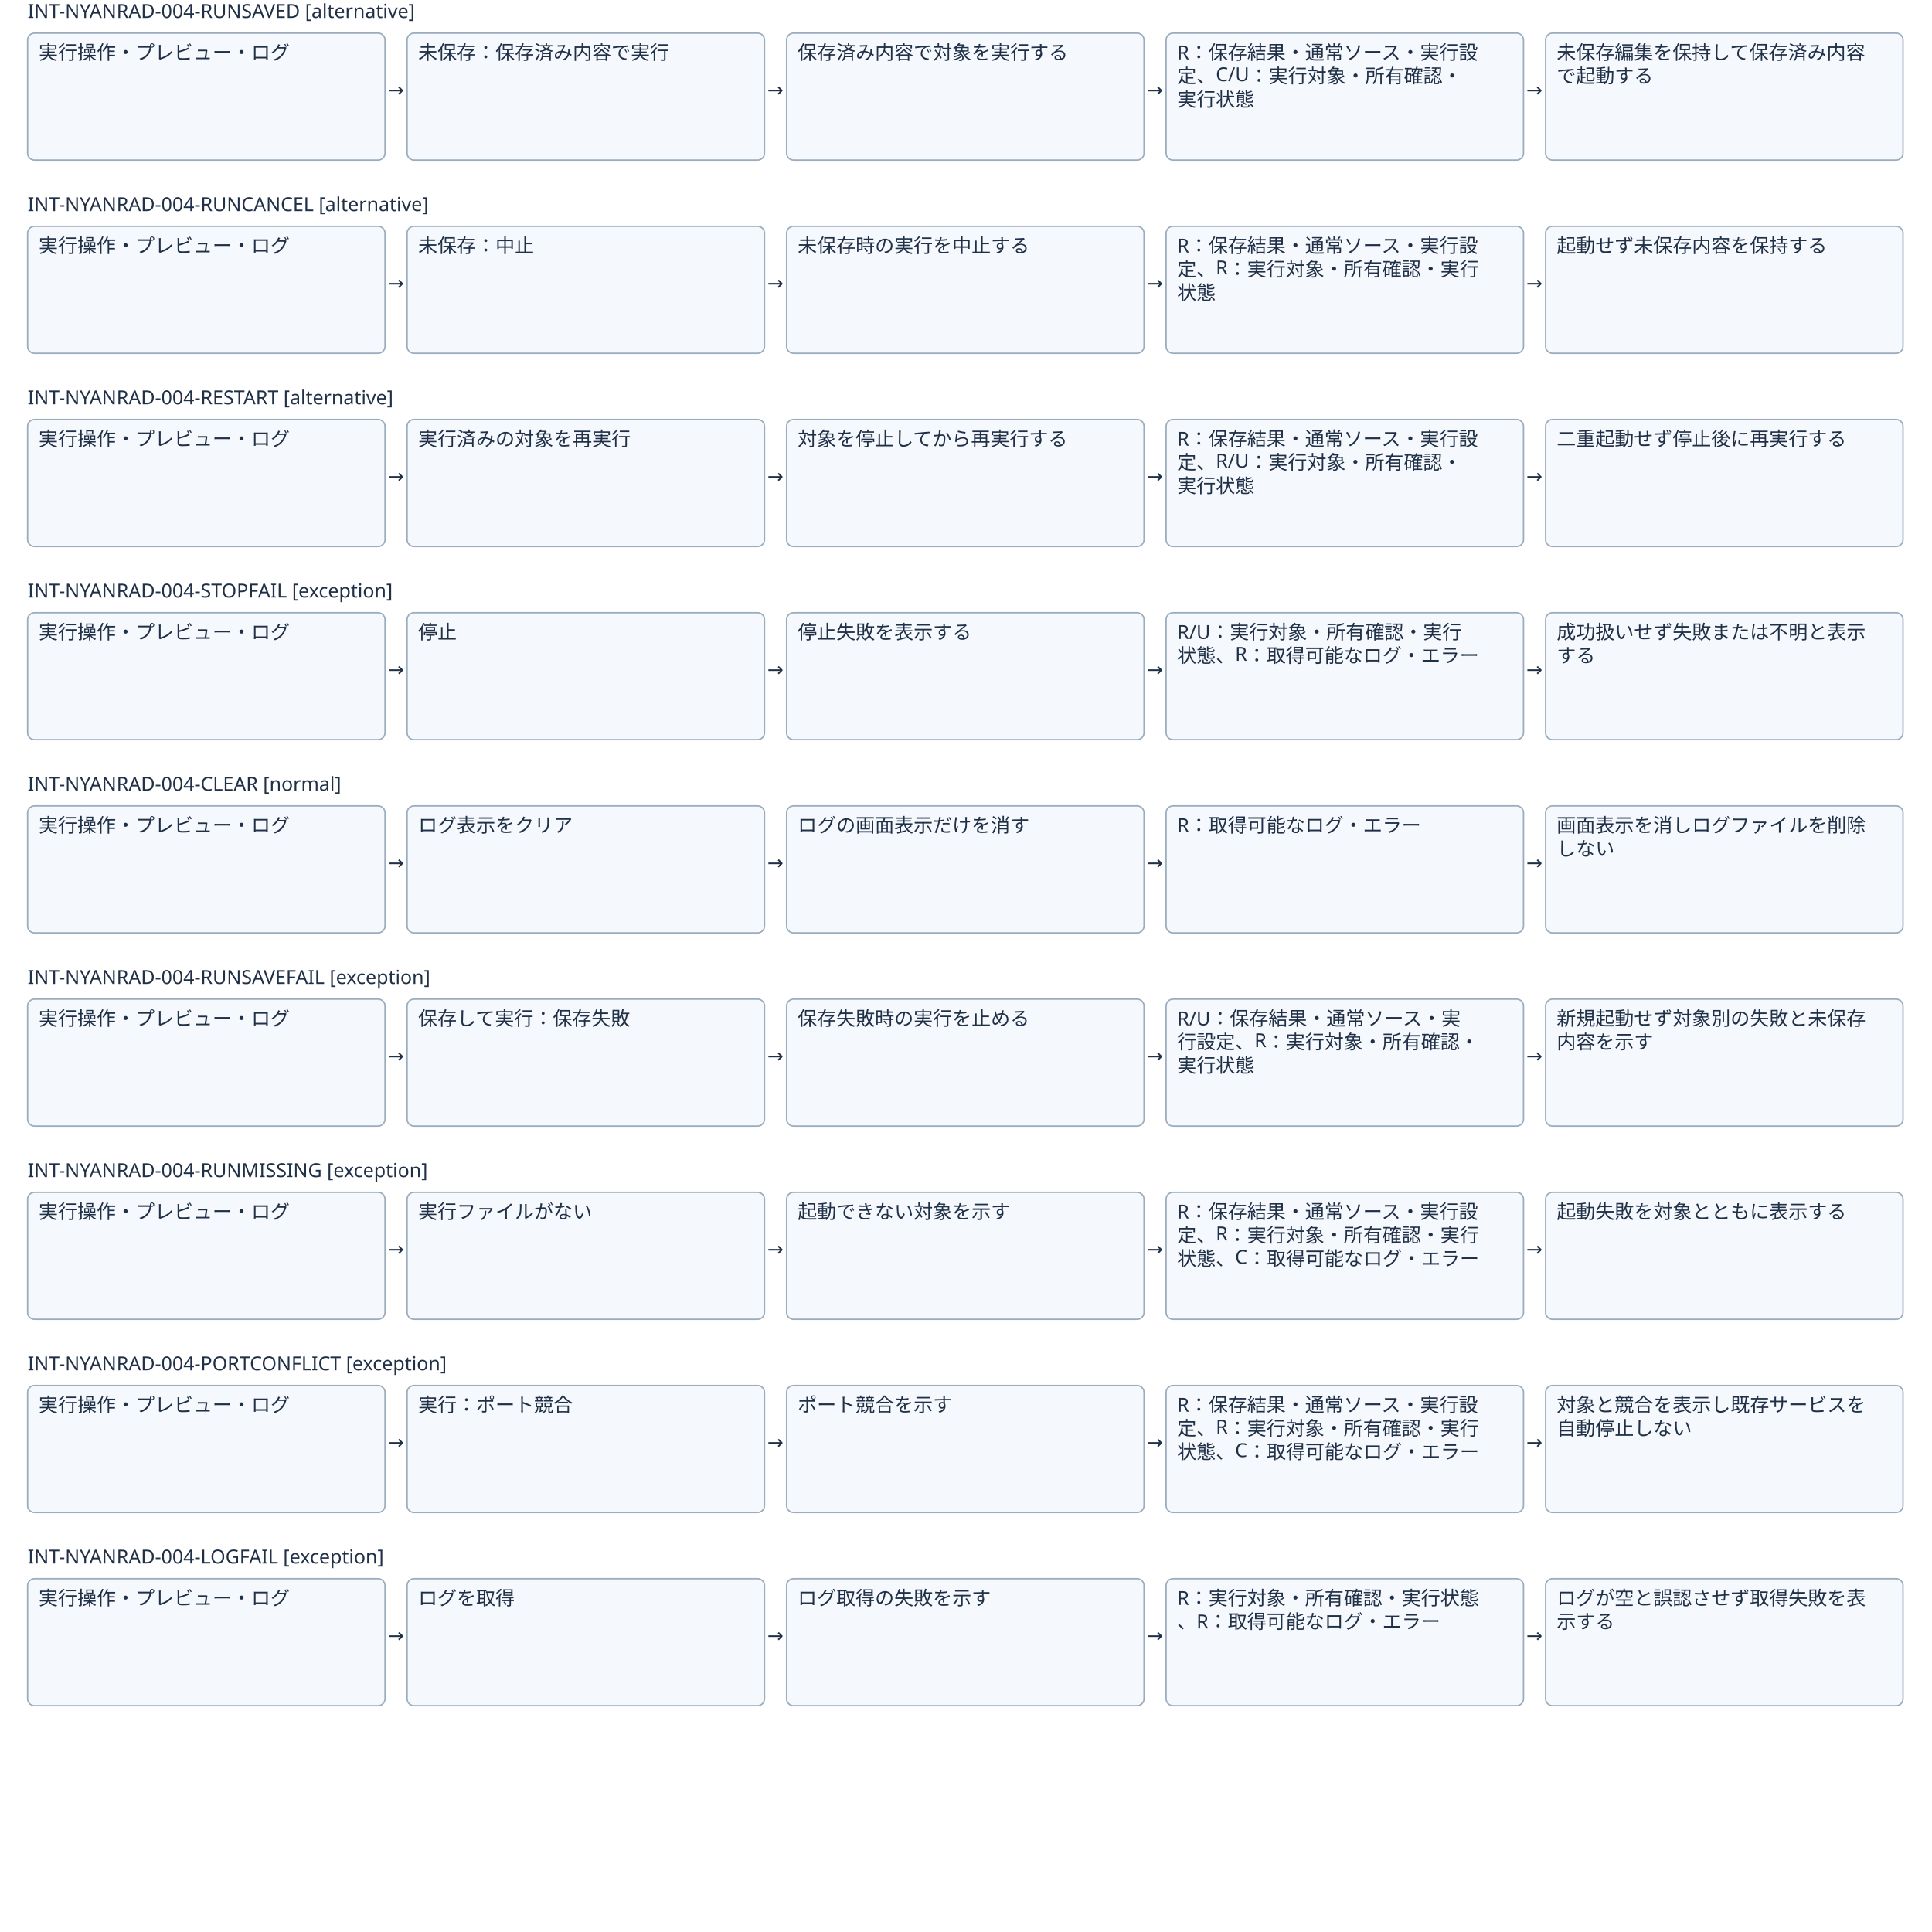
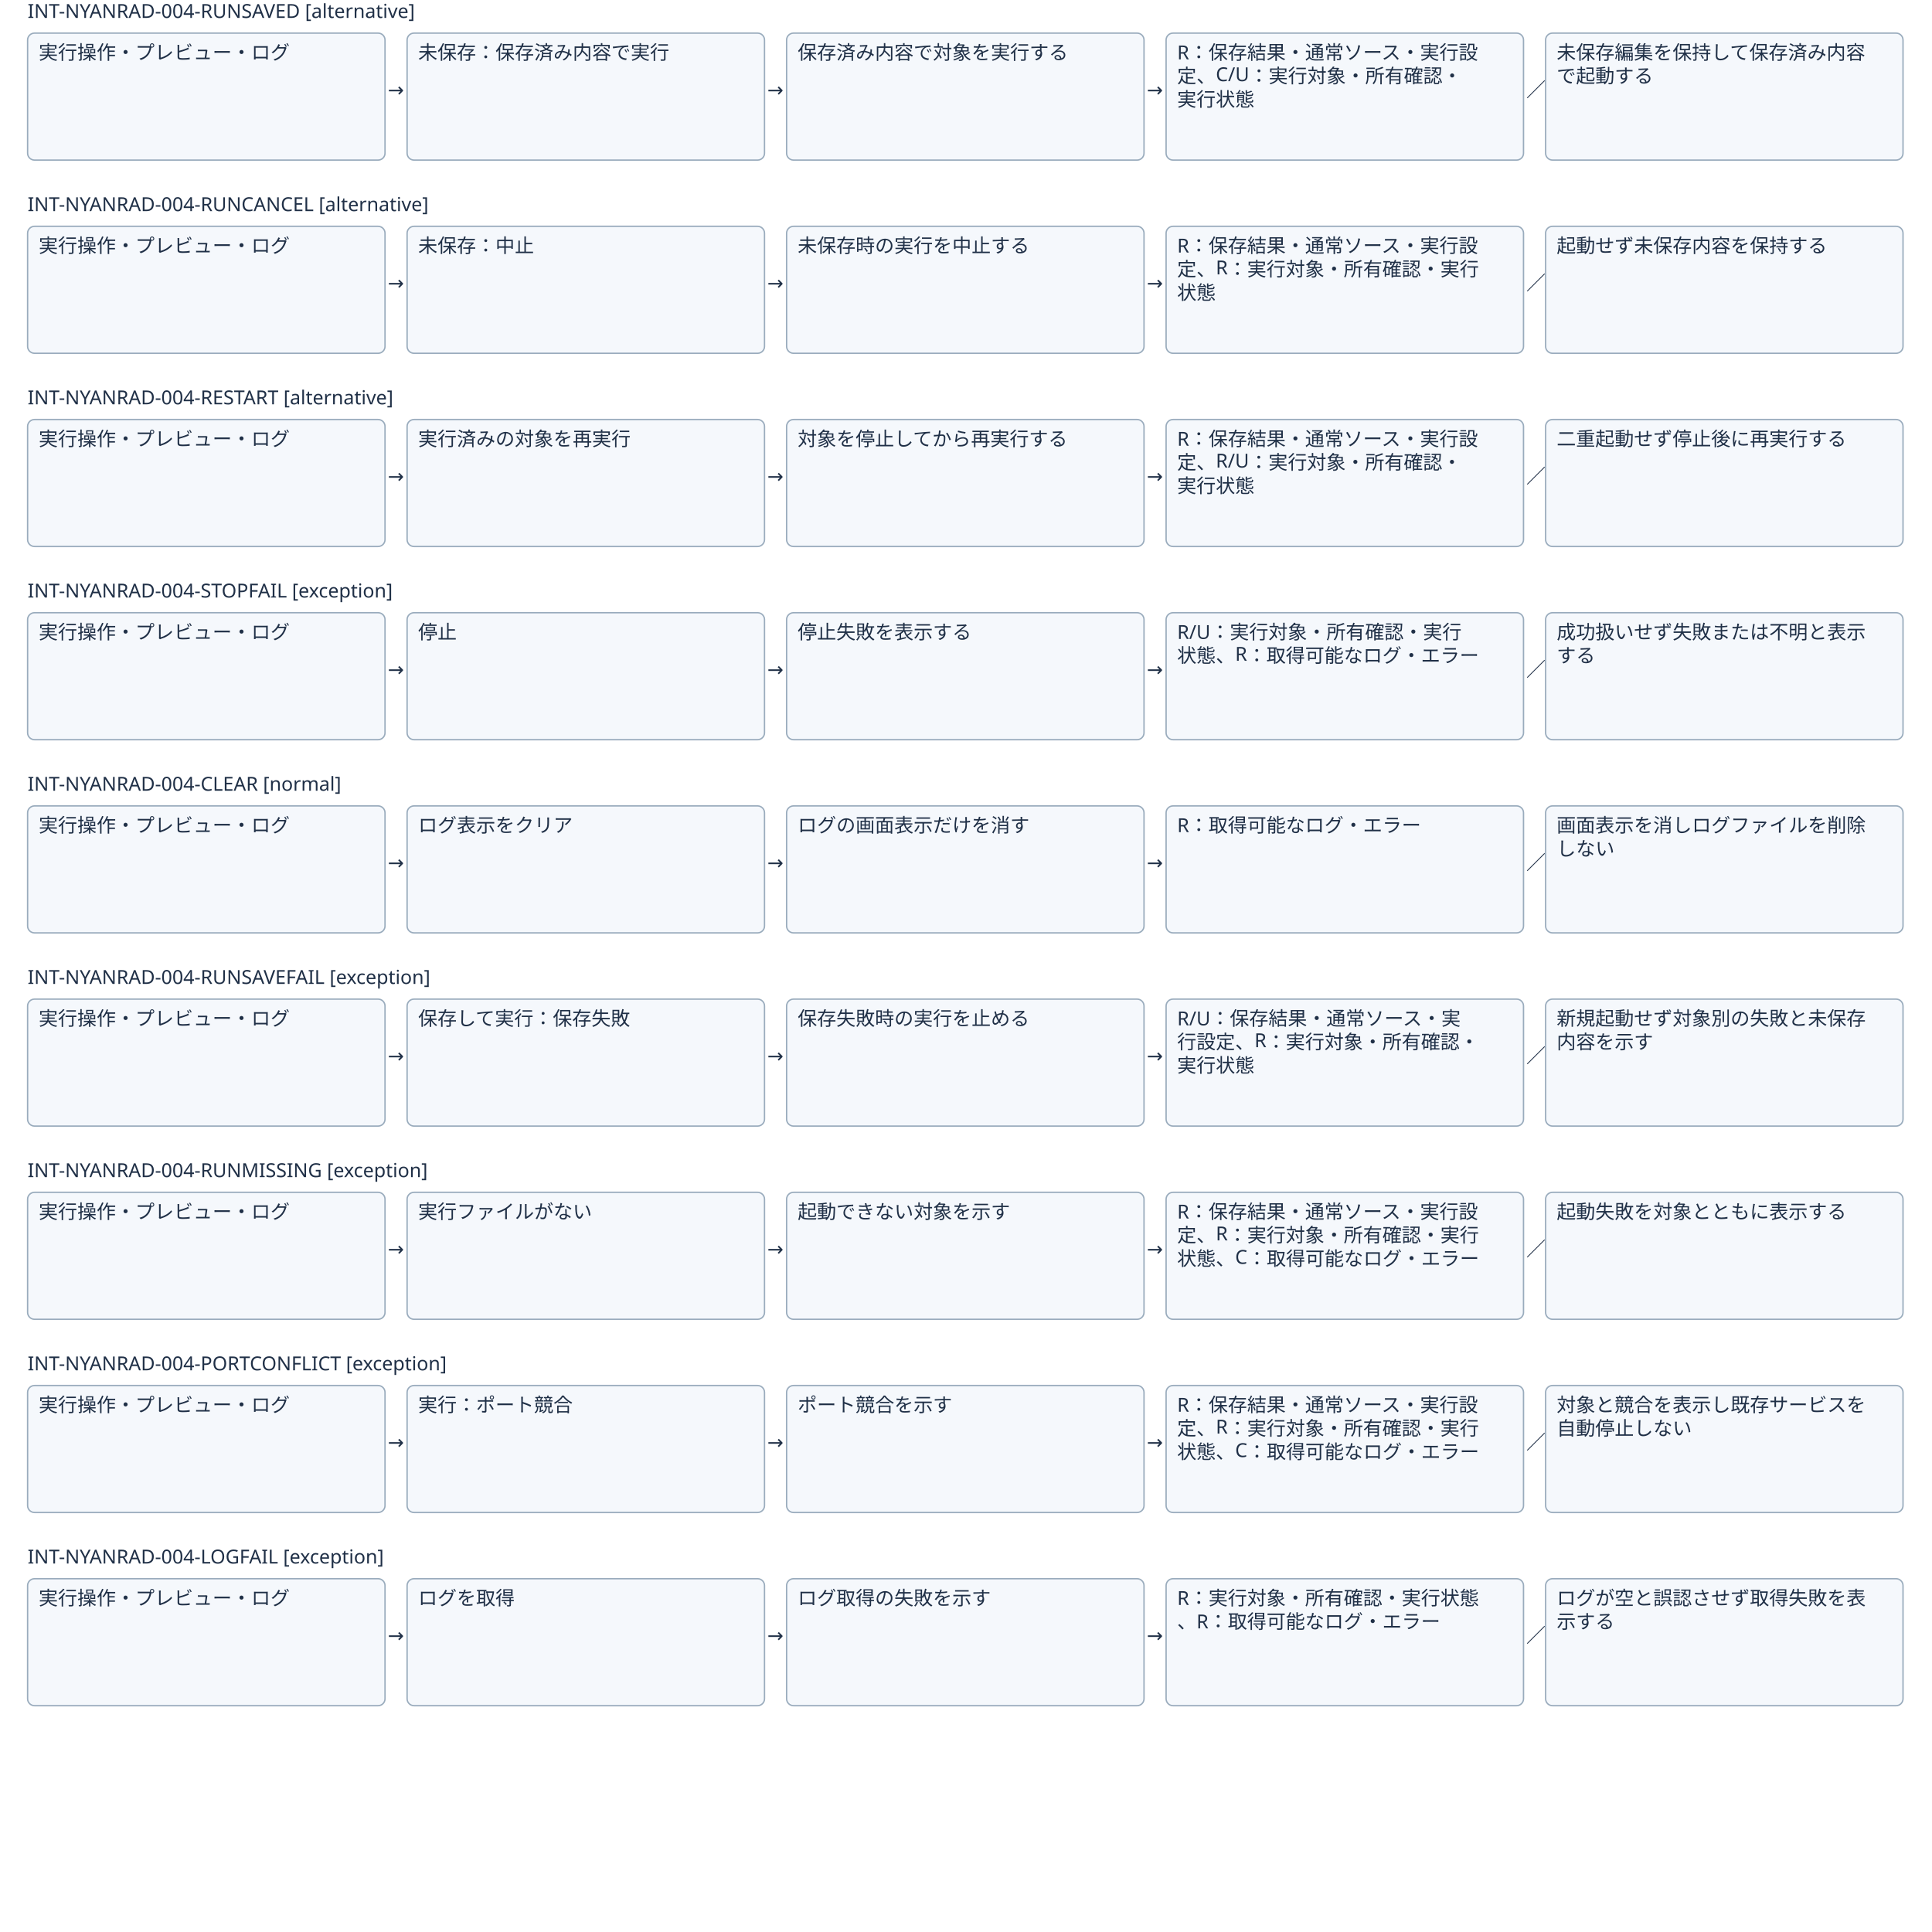
<svg xmlns="http://www.w3.org/2000/svg" width="1400" height="1400" viewBox="0 1350 1400 1400">
  <style>text{font-family:system-ui,sans-serif;fill:#203047;font-size:14px}rect{stroke:#9aacbd;fill:#f5f8fc}.title{font-size:22px;font-weight:bold}</style>
  <text x="20" y="34" class="title">アプリを実行して動作を確認する — draft</text>
-   <text x="20" y="62">各行：画面 → 操作 → 機能 → データ操作 → 画面へ返す結果</text>
+   <text x="20" y="62">画面 → 操作 → 機能 → データ操作 ／ 画面へ返す結果（機能からそれぞれ接続）</text>
  <text x="20" y="103">INT-NYANRAD-004-START [normal]</text>
  <rect x="20" y="114" width="259" height="92" rx="5" />
  <text x="28" y="133">実行操作・プレビュー・ログ</text>
  <text x="281" y="160">→</text>
  <rect x="295" y="114" width="259" height="92" rx="5" />
  <text x="303" y="133">実行</text>
  <text x="556" y="160">→</text>
  <rect x="570" y="114" width="259" height="92" rx="5" />
  <text x="578" y="133">実行条件を確認して対象を起動する</text>
  <text x="831" y="160">→</text>
  <rect x="845" y="114" width="259" height="92" rx="5" />
  <text x="853" y="133">R：保存結果・通常ソース・実行設</text>
  <text x="853" y="150">定、C/U：実行対象・所有確認・</text>
  <text x="853" y="167">実行状態</text>
-   <text x="1106" y="160">→</text>
+   <text x="1106" y="160">／</text>
  <rect x="1120" y="114" width="259" height="92" rx="5" />
  <text x="1128" y="133">対象ごとの起動結果とプレビュー先</text>
  <text x="1128" y="150">を表示する</text>
  <text x="20" y="243">INT-NYANRAD-004-BLOCK [exception]</text>
  <rect x="20" y="254" width="259" height="92" rx="5" />
  <text x="28" y="273">実行操作・プレビュー・ログ</text>
  <text x="281" y="300">→</text>
  <rect x="295" y="254" width="259" height="92" rx="5" />
  <text x="303" y="273">実行</text>
  <text x="556" y="300">→</text>
  <rect x="570" y="254" width="259" height="92" rx="5" />
  <text x="578" y="273">部分保存での起動を止める</text>
  <text x="831" y="300">→</text>
  <rect x="845" y="254" width="259" height="92" rx="5" />
  <text x="853" y="273">R：保存結果・通常ソース・実行設</text>
  <text x="853" y="290">定、R：実行対象・所有確認・実行</text>
  <text x="853" y="307">状態</text>
-   <text x="1106" y="300">→</text>
+   <text x="1106" y="300">／</text>
  <rect x="1120" y="254" width="259" height="92" rx="5" />
  <text x="1128" y="273">新規起動せず解消すべき対象を表示</text>
  <text x="1128" y="290">する</text>
  <text x="20" y="383">INT-NYANRAD-004-PARTIAL [exception]</text>
  <rect x="20" y="394" width="259" height="92" rx="5" />
  <text x="28" y="413">実行操作・プレビュー・ログ</text>
  <text x="281" y="440">→</text>
  <rect x="295" y="394" width="259" height="92" rx="5" />
  <text x="303" y="413">起動結果を受ける</text>
  <text x="556" y="440">→</text>
  <rect x="570" y="394" width="259" height="92" rx="5" />
  <text x="578" y="413">一部起動失敗から回復する</text>
  <text x="831" y="440">→</text>
  <rect x="845" y="394" width="259" height="92" rx="5" />
  <text x="853" y="413">R/U：実行対象・所有確認・実行</text>
  <text x="853" y="430">状態、R：取得可能なログ・エラー</text>
-   <text x="1106" y="440">→</text>
+   <text x="1106" y="440">／</text>
  <rect x="1120" y="394" width="259" height="92" rx="5" />
  <text x="1128" y="413">今回起動した対象だけを停止し失敗</text>
  <text x="1128" y="430">・不明も表示する</text>
  <text x="20" y="523">INT-NYANRAD-004-STOP [normal]</text>
  <rect x="20" y="534" width="259" height="92" rx="5" />
  <text x="28" y="553">実行操作・プレビュー・ログ</text>
  <text x="281" y="580">→</text>
  <rect x="295" y="534" width="259" height="92" rx="5" />
  <text x="303" y="553">停止</text>
  <text x="556" y="580">→</text>
  <rect x="570" y="534" width="259" height="92" rx="5" />
  <text x="578" y="553">管理対象の停止を確認する</text>
  <text x="831" y="580">→</text>
  <rect x="845" y="534" width="259" height="92" rx="5" />
  <text x="853" y="553">R/U：実行対象・所有確認・実行</text>
  <text x="853" y="570">状態</text>
-   <text x="1106" y="580">→</text>
+   <text x="1106" y="580">／</text>
  <rect x="1120" y="534" width="259" height="92" rx="5" />
  <text x="1128" y="553">実際の終了確認を停止結果として表</text>
  <text x="1128" y="570">示する</text>
  <text x="20" y="663">INT-NYANRAD-004-UNKNOWN [exception]</text>
  <rect x="20" y="674" width="259" height="92" rx="5" />
  <text x="28" y="693">実行操作・プレビュー・ログ</text>
  <text x="281" y="720">→</text>
  <rect x="295" y="674" width="259" height="92" rx="5" />
  <text x="303" y="693">状態確認・停止</text>
  <text x="556" y="720">→</text>
  <rect x="570" y="674" width="259" height="92" rx="5" />
  <text x="578" y="693">確認不能な実行状態を表示する</text>
  <text x="831" y="720">→</text>
  <rect x="845" y="674" width="259" height="92" rx="5" />
  <text x="853" y="693">R/U：実行対象・所有確認・実行</text>
  <text x="853" y="710">状態、R：取得可能なログ・エラー</text>
-   <text x="1106" y="720">→</text>
+   <text x="1106" y="720">／</text>
  <rect x="1120" y="674" width="259" height="92" rx="5" />
  <text x="1128" y="693">不明・失敗を停止済みと区別し自動</text>
  <text x="1128" y="710">強制終了しない</text>
  <text x="20" y="803">INT-NYANRAD-004-LOG [normal]</text>
  <rect x="20" y="814" width="259" height="92" rx="5" />
  <text x="28" y="833">実行操作・プレビュー・ログ</text>
  <text x="281" y="860">→</text>
  <rect x="295" y="814" width="259" height="92" rx="5" />
  <text x="303" y="833">ログ確認・表示クリア</text>
  <text x="556" y="860">→</text>
  <rect x="570" y="814" width="259" height="92" rx="5" />
  <text x="578" y="833">対象ログを表示する</text>
  <text x="831" y="860">→</text>
  <rect x="845" y="814" width="259" height="92" rx="5" />
  <text x="853" y="833">R：実行対象・所有確認・実行状態</text>
  <text x="853" y="850">、R：取得可能なログ・エラー</text>
-   <text x="1106" y="860">→</text>
+   <text x="1106" y="860">／</text>
  <rect x="1120" y="814" width="259" height="92" rx="5" />
  <text x="1128" y="833">上限と省略を示し表示クリアでログ</text>
  <text x="1128" y="850">ファイルを消さない</text>
  <text x="20" y="943">INT-NYANRAD-004-EXPORT [normal]</text>
  <rect x="20" y="954" width="259" height="92" rx="5" />
  <text x="28" y="973">実行操作・プレビュー・ログ</text>
  <text x="281" y="1000">→</text>
  <rect x="295" y="954" width="259" height="92" rx="5" />
  <text x="303" y="973">通常ソースを取り出す</text>
  <text x="556" y="1000">→</text>
  <rect x="570" y="954" width="259" height="92" rx="5" />
  <text x="578" y="973">通常ソースを利用可能にする</text>
  <text x="831" y="1000">→</text>
  <rect x="845" y="954" width="259" height="92" rx="5" />
  <text x="853" y="973">R：保存結果・通常ソース・実行設</text>
  <text x="853" y="990">定</text>
-   <text x="1106" y="1000">→</text>
+   <text x="1106" y="1000">／</text>
  <rect x="1120" y="954" width="259" height="92" rx="5" />
  <text x="1128" y="973">対応するNyanQL群でIDE外</text>
  <text x="1128" y="990">利用する通常ファイルを渡す</text>
  <text x="20" y="1083">INT-NYANRAD-004-UNSAVED [alternative]</text>
  <rect x="20" y="1094" width="259" height="92" rx="5" />
  <text x="28" y="1113">実行操作・プレビュー・ログ</text>
  <text x="281" y="1140">→</text>
  <rect x="295" y="1094" width="259" height="92" rx="5" />
  <text x="303" y="1113">未保存で実行</text>
  <text x="556" y="1140">→</text>
  <rect x="570" y="1094" width="259" height="92" rx="5" />
  <text x="578" y="1113">未保存時の実行方法を選ぶ</text>
  <text x="831" y="1140">→</text>
  <rect x="845" y="1094" width="259" height="92" rx="5" />
  <text x="853" y="1113">R：保存結果・通常ソース・実行設</text>
  <text x="853" y="1130">定</text>
-   <text x="1106" y="1140">→</text>
+   <text x="1106" y="1140">／</text>
  <rect x="1120" y="1094" width="259" height="92" rx="5" />
  <text x="1128" y="1113">保存して実行・保存済み内容で実行</text>
  <text x="1128" y="1130">・中止の選択を示す</text>
  <text x="20" y="1223">INT-NYANRAD-004-RUNSAVE [alternative]</text>
  <rect x="20" y="1234" width="259" height="92" rx="5" />
  <text x="28" y="1253">実行操作・プレビュー・ログ</text>
  <text x="281" y="1280">→</text>
  <rect x="295" y="1234" width="259" height="92" rx="5" />
  <text x="303" y="1253">未保存：保存して実行</text>
  <text x="556" y="1280">→</text>
  <rect x="570" y="1234" width="259" height="92" rx="5" />
  <text x="578" y="1253">保存してから対象を実行する</text>
  <text x="831" y="1280">→</text>
  <rect x="845" y="1234" width="259" height="92" rx="5" />
  <text x="853" y="1253">R/U：保存結果・通常ソース・実</text>
  <text x="853" y="1270">行設定、C/U：実行対象・所有確</text>
  <text x="853" y="1287">認・実行状態</text>
-   <text x="1106" y="1280">→</text>
+   <text x="1106" y="1280">／</text>
  <rect x="1120" y="1234" width="259" height="92" rx="5" />
  <text x="1128" y="1253">保存した内容で対象を起動する</text>
  <text x="20" y="1363">INT-NYANRAD-004-RUNSAVED [alternative]</text>
  <rect x="20" y="1374" width="259" height="92" rx="5" />
  <text x="28" y="1393">実行操作・プレビュー・ログ</text>
  <text x="281" y="1420">→</text>
  <rect x="295" y="1374" width="259" height="92" rx="5" />
  <text x="303" y="1393">未保存：保存済み内容で実行</text>
  <text x="556" y="1420">→</text>
  <rect x="570" y="1374" width="259" height="92" rx="5" />
  <text x="578" y="1393">保存済み内容で対象を実行する</text>
  <text x="831" y="1420">→</text>
  <rect x="845" y="1374" width="259" height="92" rx="5" />
  <text x="853" y="1393">R：保存結果・通常ソース・実行設</text>
  <text x="853" y="1410">定、C/U：実行対象・所有確認・</text>
  <text x="853" y="1427">実行状態</text>
-   <text x="1106" y="1420">→</text>
+   <text x="1106" y="1420">／</text>
  <rect x="1120" y="1374" width="259" height="92" rx="5" />
  <text x="1128" y="1393">未保存編集を保持して保存済み内容</text>
  <text x="1128" y="1410">で起動する</text>
  <text x="20" y="1503">INT-NYANRAD-004-RUNCANCEL [alternative]</text>
  <rect x="20" y="1514" width="259" height="92" rx="5" />
  <text x="28" y="1533">実行操作・プレビュー・ログ</text>
  <text x="281" y="1560">→</text>
  <rect x="295" y="1514" width="259" height="92" rx="5" />
  <text x="303" y="1533">未保存：中止</text>
  <text x="556" y="1560">→</text>
  <rect x="570" y="1514" width="259" height="92" rx="5" />
  <text x="578" y="1533">未保存時の実行を中止する</text>
  <text x="831" y="1560">→</text>
  <rect x="845" y="1514" width="259" height="92" rx="5" />
  <text x="853" y="1533">R：保存結果・通常ソース・実行設</text>
  <text x="853" y="1550">定、R：実行対象・所有確認・実行</text>
  <text x="853" y="1567">状態</text>
-   <text x="1106" y="1560">→</text>
+   <text x="1106" y="1560">／</text>
  <rect x="1120" y="1514" width="259" height="92" rx="5" />
  <text x="1128" y="1533">起動せず未保存内容を保持する</text>
  <text x="20" y="1643">INT-NYANRAD-004-RESTART [alternative]</text>
  <rect x="20" y="1654" width="259" height="92" rx="5" />
  <text x="28" y="1673">実行操作・プレビュー・ログ</text>
  <text x="281" y="1700">→</text>
  <rect x="295" y="1654" width="259" height="92" rx="5" />
  <text x="303" y="1673">実行済みの対象を再実行</text>
  <text x="556" y="1700">→</text>
  <rect x="570" y="1654" width="259" height="92" rx="5" />
  <text x="578" y="1673">対象を停止してから再実行する</text>
  <text x="831" y="1700">→</text>
  <rect x="845" y="1654" width="259" height="92" rx="5" />
  <text x="853" y="1673">R：保存結果・通常ソース・実行設</text>
  <text x="853" y="1690">定、R/U：実行対象・所有確認・</text>
  <text x="853" y="1707">実行状態</text>
-   <text x="1106" y="1700">→</text>
+   <text x="1106" y="1700">／</text>
  <rect x="1120" y="1654" width="259" height="92" rx="5" />
  <text x="1128" y="1673">二重起動せず停止後に再実行する</text>
  <text x="20" y="1783">INT-NYANRAD-004-STOPFAIL [exception]</text>
  <rect x="20" y="1794" width="259" height="92" rx="5" />
  <text x="28" y="1813">実行操作・プレビュー・ログ</text>
  <text x="281" y="1840">→</text>
  <rect x="295" y="1794" width="259" height="92" rx="5" />
  <text x="303" y="1813">停止</text>
  <text x="556" y="1840">→</text>
  <rect x="570" y="1794" width="259" height="92" rx="5" />
  <text x="578" y="1813">停止失敗を表示する</text>
  <text x="831" y="1840">→</text>
  <rect x="845" y="1794" width="259" height="92" rx="5" />
  <text x="853" y="1813">R/U：実行対象・所有確認・実行</text>
  <text x="853" y="1830">状態、R：取得可能なログ・エラー</text>
-   <text x="1106" y="1840">→</text>
+   <text x="1106" y="1840">／</text>
  <rect x="1120" y="1794" width="259" height="92" rx="5" />
  <text x="1128" y="1813">成功扱いせず失敗または不明と表示</text>
  <text x="1128" y="1830">する</text>
  <text x="20" y="1923">INT-NYANRAD-004-CLEAR [normal]</text>
  <rect x="20" y="1934" width="259" height="92" rx="5" />
  <text x="28" y="1953">実行操作・プレビュー・ログ</text>
  <text x="281" y="1980">→</text>
  <rect x="295" y="1934" width="259" height="92" rx="5" />
  <text x="303" y="1953">ログ表示をクリア</text>
  <text x="556" y="1980">→</text>
  <rect x="570" y="1934" width="259" height="92" rx="5" />
  <text x="578" y="1953">ログの画面表示だけを消す</text>
  <text x="831" y="1980">→</text>
  <rect x="845" y="1934" width="259" height="92" rx="5" />
  <text x="853" y="1953">R：取得可能なログ・エラー</text>
-   <text x="1106" y="1980">→</text>
+   <text x="1106" y="1980">／</text>
  <rect x="1120" y="1934" width="259" height="92" rx="5" />
  <text x="1128" y="1953">画面表示を消しログファイルを削除</text>
  <text x="1128" y="1970">しない</text>
  <text x="20" y="2063">INT-NYANRAD-004-RUNSAVEFAIL [exception]</text>
  <rect x="20" y="2074" width="259" height="92" rx="5" />
  <text x="28" y="2093">実行操作・プレビュー・ログ</text>
  <text x="281" y="2120">→</text>
  <rect x="295" y="2074" width="259" height="92" rx="5" />
  <text x="303" y="2093">保存して実行：保存失敗</text>
  <text x="556" y="2120">→</text>
  <rect x="570" y="2074" width="259" height="92" rx="5" />
  <text x="578" y="2093">保存失敗時の実行を止める</text>
  <text x="831" y="2120">→</text>
  <rect x="845" y="2074" width="259" height="92" rx="5" />
  <text x="853" y="2093">R/U：保存結果・通常ソース・実</text>
  <text x="853" y="2110">行設定、R：実行対象・所有確認・</text>
  <text x="853" y="2127">実行状態</text>
-   <text x="1106" y="2120">→</text>
+   <text x="1106" y="2120">／</text>
  <rect x="1120" y="2074" width="259" height="92" rx="5" />
  <text x="1128" y="2093">新規起動せず対象別の失敗と未保存</text>
  <text x="1128" y="2110">内容を示す</text>
  <text x="20" y="2203">INT-NYANRAD-004-RUNMISSING [exception]</text>
  <rect x="20" y="2214" width="259" height="92" rx="5" />
  <text x="28" y="2233">実行操作・プレビュー・ログ</text>
  <text x="281" y="2260">→</text>
  <rect x="295" y="2214" width="259" height="92" rx="5" />
  <text x="303" y="2233">実行ファイルがない</text>
  <text x="556" y="2260">→</text>
  <rect x="570" y="2214" width="259" height="92" rx="5" />
  <text x="578" y="2233">起動できない対象を示す</text>
  <text x="831" y="2260">→</text>
  <rect x="845" y="2214" width="259" height="92" rx="5" />
  <text x="853" y="2233">R：保存結果・通常ソース・実行設</text>
  <text x="853" y="2250">定、R：実行対象・所有確認・実行</text>
  <text x="853" y="2267">状態、C：取得可能なログ・エラー</text>
-   <text x="1106" y="2260">→</text>
+   <text x="1106" y="2260">／</text>
  <rect x="1120" y="2214" width="259" height="92" rx="5" />
  <text x="1128" y="2233">起動失敗を対象とともに表示する</text>
  <text x="20" y="2343">INT-NYANRAD-004-PORTCONFLICT [exception]</text>
  <rect x="20" y="2354" width="259" height="92" rx="5" />
  <text x="28" y="2373">実行操作・プレビュー・ログ</text>
  <text x="281" y="2400">→</text>
  <rect x="295" y="2354" width="259" height="92" rx="5" />
  <text x="303" y="2373">実行：ポート競合</text>
  <text x="556" y="2400">→</text>
  <rect x="570" y="2354" width="259" height="92" rx="5" />
  <text x="578" y="2373">ポート競合を示す</text>
  <text x="831" y="2400">→</text>
  <rect x="845" y="2354" width="259" height="92" rx="5" />
  <text x="853" y="2373">R：保存結果・通常ソース・実行設</text>
  <text x="853" y="2390">定、R：実行対象・所有確認・実行</text>
  <text x="853" y="2407">状態、C：取得可能なログ・エラー</text>
-   <text x="1106" y="2400">→</text>
+   <text x="1106" y="2400">／</text>
  <rect x="1120" y="2354" width="259" height="92" rx="5" />
  <text x="1128" y="2373">対象と競合を表示し既存サービスを</text>
  <text x="1128" y="2390">自動停止しない</text>
  <text x="20" y="2483">INT-NYANRAD-004-LOGFAIL [exception]</text>
  <rect x="20" y="2494" width="259" height="92" rx="5" />
  <text x="28" y="2513">実行操作・プレビュー・ログ</text>
  <text x="281" y="2540">→</text>
  <rect x="295" y="2494" width="259" height="92" rx="5" />
  <text x="303" y="2513">ログを取得</text>
  <text x="556" y="2540">→</text>
  <rect x="570" y="2494" width="259" height="92" rx="5" />
  <text x="578" y="2513">ログ取得の失敗を示す</text>
  <text x="831" y="2540">→</text>
  <rect x="845" y="2494" width="259" height="92" rx="5" />
  <text x="853" y="2513">R：実行対象・所有確認・実行状態</text>
  <text x="853" y="2530">、R：取得可能なログ・エラー</text>
-   <text x="1106" y="2540">→</text>
+   <text x="1106" y="2540">／</text>
  <rect x="1120" y="2494" width="259" height="92" rx="5" />
  <text x="1128" y="2513">ログが空と誤認させず取得失敗を表</text>
  <text x="1128" y="2530">示する</text>
</svg>
